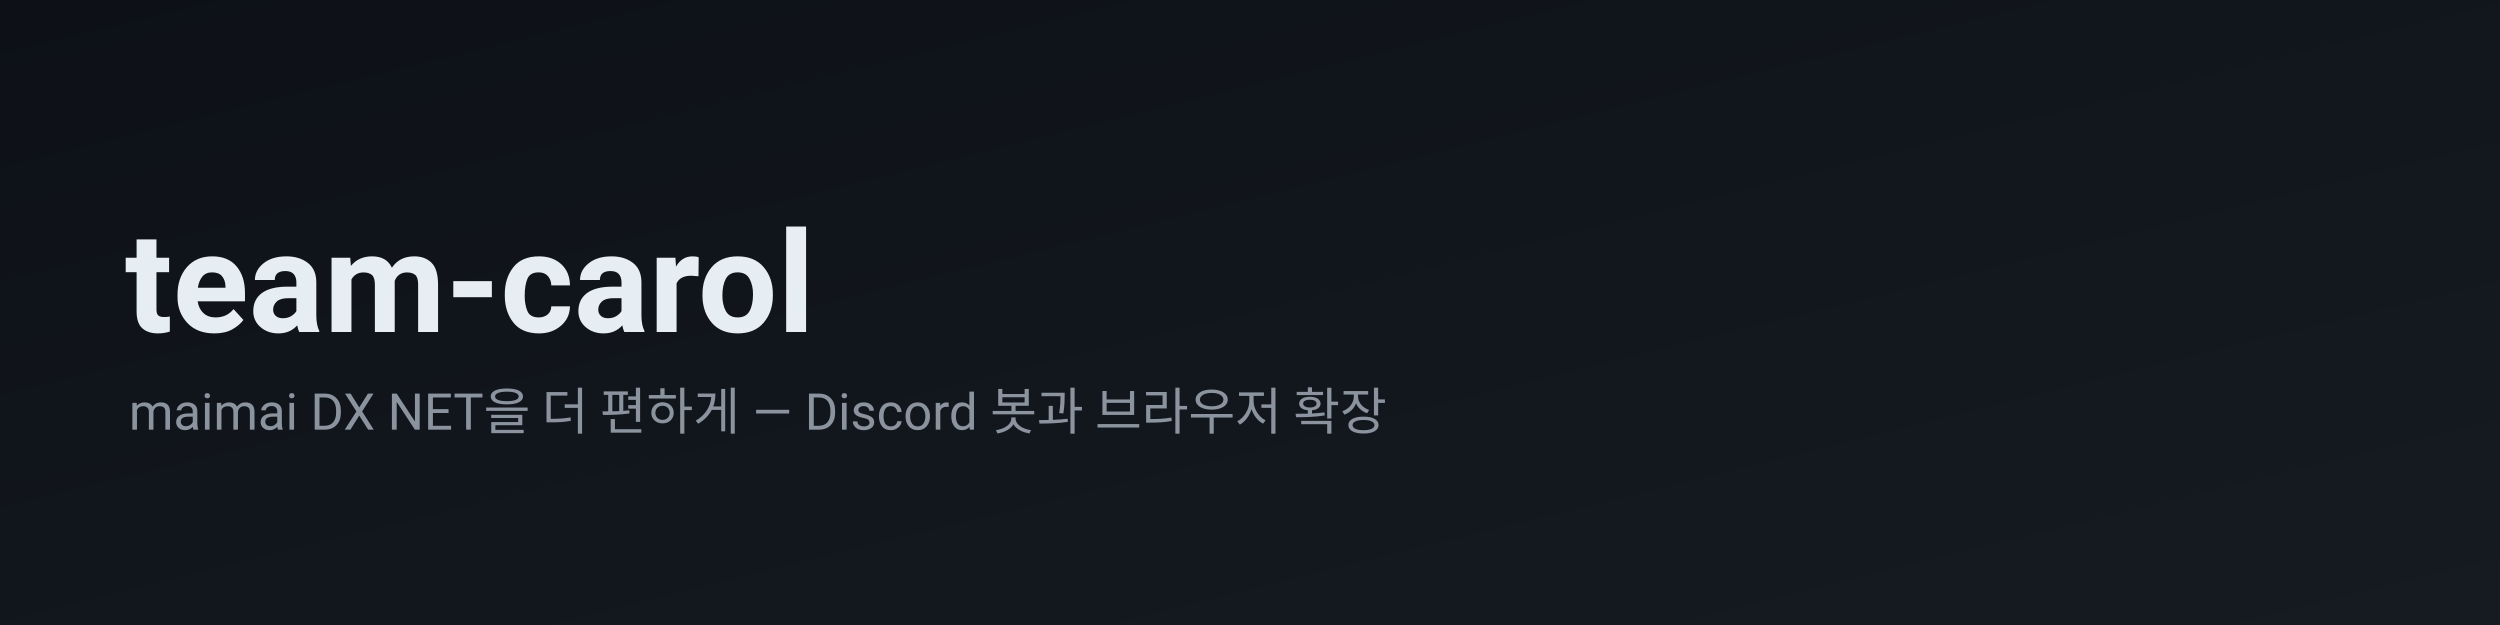
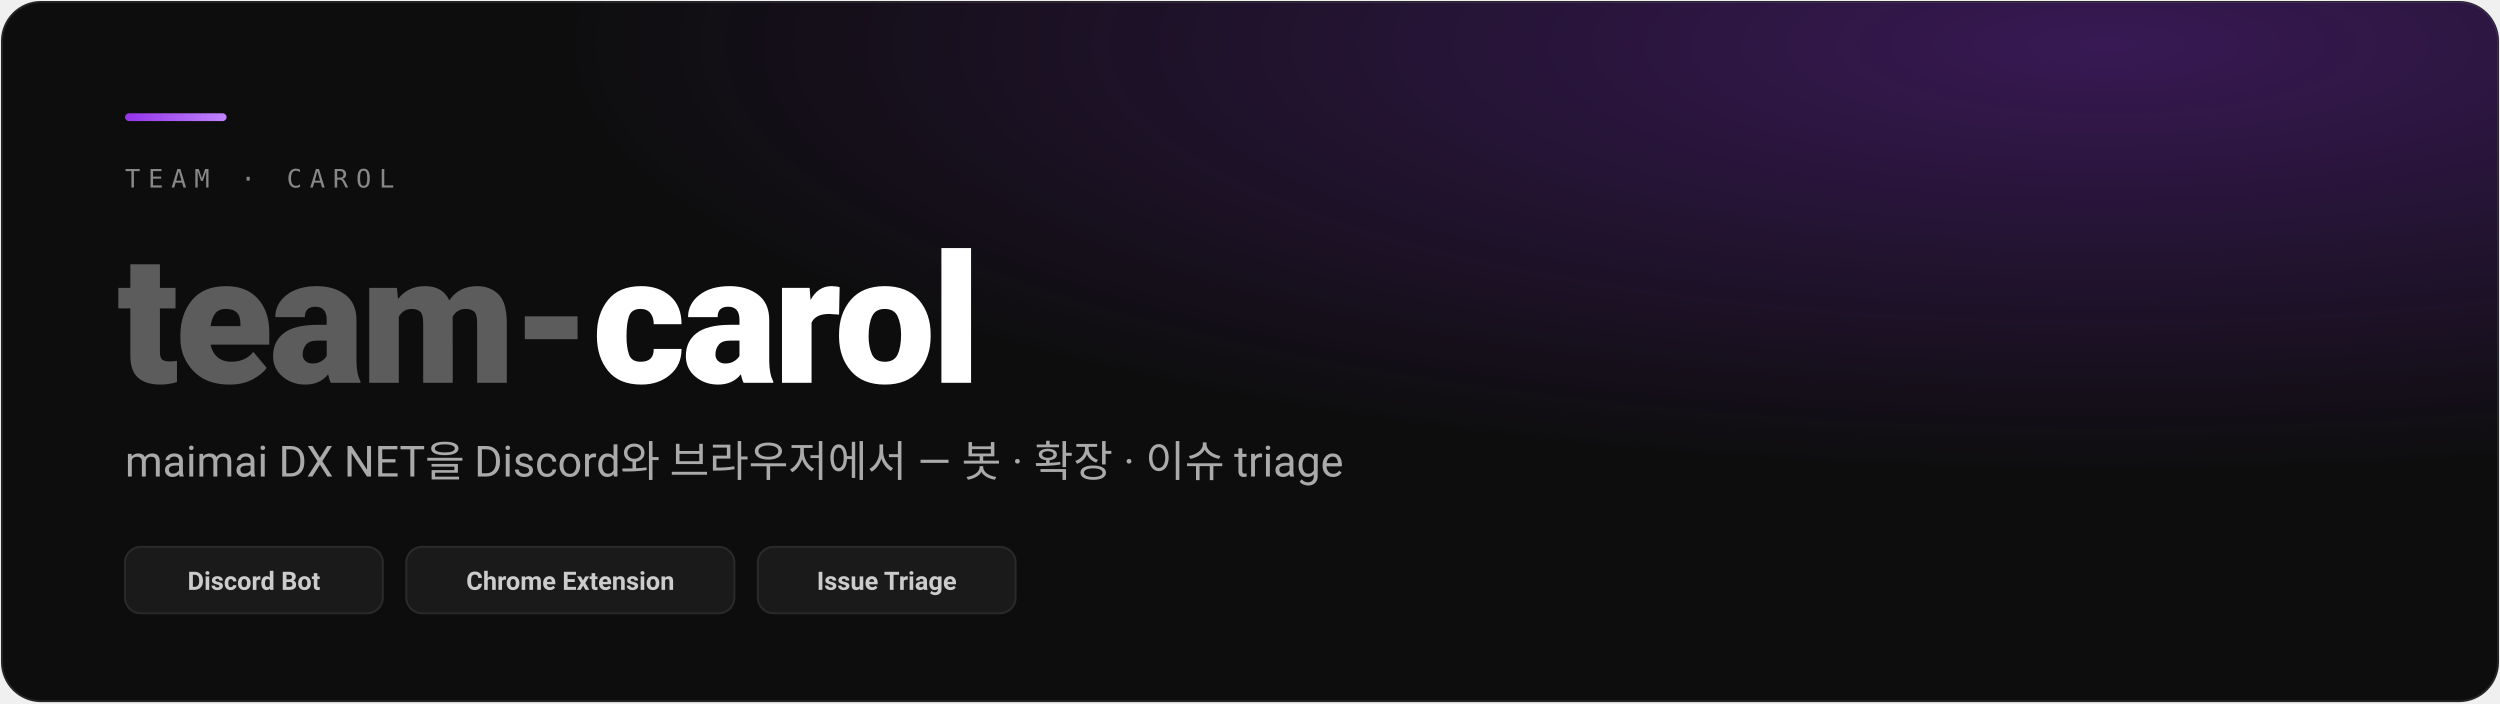
- <svg xmlns="http://www.w3.org/2000/svg" width="1280" height="320" viewBox="0 0 1280 320" role="img" aria-label="team-carol">
+ <svg xmlns="http://www.w3.org/2000/svg" width="1280" height="360" viewBox="0 0 1280 360" fill="none" font-family="-apple-system,BlinkMacSystemFont,'Segoe UI',Roboto,Helvetica,Arial,sans-serif">
  <defs>
-     <linearGradient id="bg" x1="0" y1="0" x2="1" y2="1">
-       <stop offset="0" stop-color="#0d1117" />
-       <stop offset="1" stop-color="#161b22" />
+     <radialGradient id="glow" cx="84%" cy="6%" r="62%">
+       <stop offset="0" stop-color="#9333ea" stop-opacity="0.32" />
+       <stop offset="1" stop-color="#9333ea" stop-opacity="0" />
+     </radialGradient>
+     <linearGradient id="accent" x1="0" y1="0" x2="1" y2="0">
+       <stop offset="0" stop-color="#9333ea" />
+       <stop offset="1" stop-color="#c084fc" />
    </linearGradient>
  </defs>
-   <rect width="1280" height="320" fill="url(#bg)" />
-   <text x="64" y="170" font-family="-apple-system,Segoe UI,Roboto,Helvetica,Arial,sans-serif" font-size="72" font-weight="700" fill="#e6edf3">team-carol</text>
-   <text x="66" y="220" font-family="-apple-system,Segoe UI,Roboto,Helvetica,Arial,sans-serif" font-size="26" fill="#8b949e">maimai DX NET을 더 편하게 — Discord 봇과 브라우저 확장</text>
+   <rect x="1" y="1" width="1278" height="358" rx="20" fill="#0d0d0d" stroke="#252525" />
+   <rect x="1" y="1" width="1278" height="358" rx="20" fill="url(#glow)" />
+   <rect x="64" y="58" width="52" height="4" rx="2" fill="url(#accent)" />
+   <text x="64" y="96" font-family="'JetBrains Mono',ui-monospace,'SF Mono',Menlo,Consolas,monospace" font-size="13" letter-spacing="4" fill="#888888">TEAM · CAROL</text>
+   <text x="60" y="196" font-size="92" font-weight="800" letter-spacing="-2" fill="#ffffff">
+     <tspan fill="#5c5c5c">team-</tspan>carol</text>
+   <text x="64" y="244" font-size="22" fill="#aaaaaa">maimai DX NET을 Discord와 브라우저에서 — 봇 · 확장 · 이슈 triage</text>
+   <g font-size="13" font-weight="600">
+     <rect x="64" y="280" width="132" height="34" rx="8" fill="#1a1a1a" stroke="#2a2a2a" />
+     <text x="130" y="302" text-anchor="middle" fill="#cccccc">Discord Bot</text>
+     <rect x="208" y="280" width="168" height="34" rx="8" fill="#1a1a1a" stroke="#2a2a2a" />
+     <text x="292" y="302" text-anchor="middle" fill="#cccccc">Chrome Extension</text>
+     <rect x="388" y="280" width="132" height="34" rx="8" fill="#1a1a1a" stroke="#2a2a2a" />
+     <text x="454" y="302" text-anchor="middle" fill="#cccccc">Issue Triage</text>
+   </g>
</svg>
